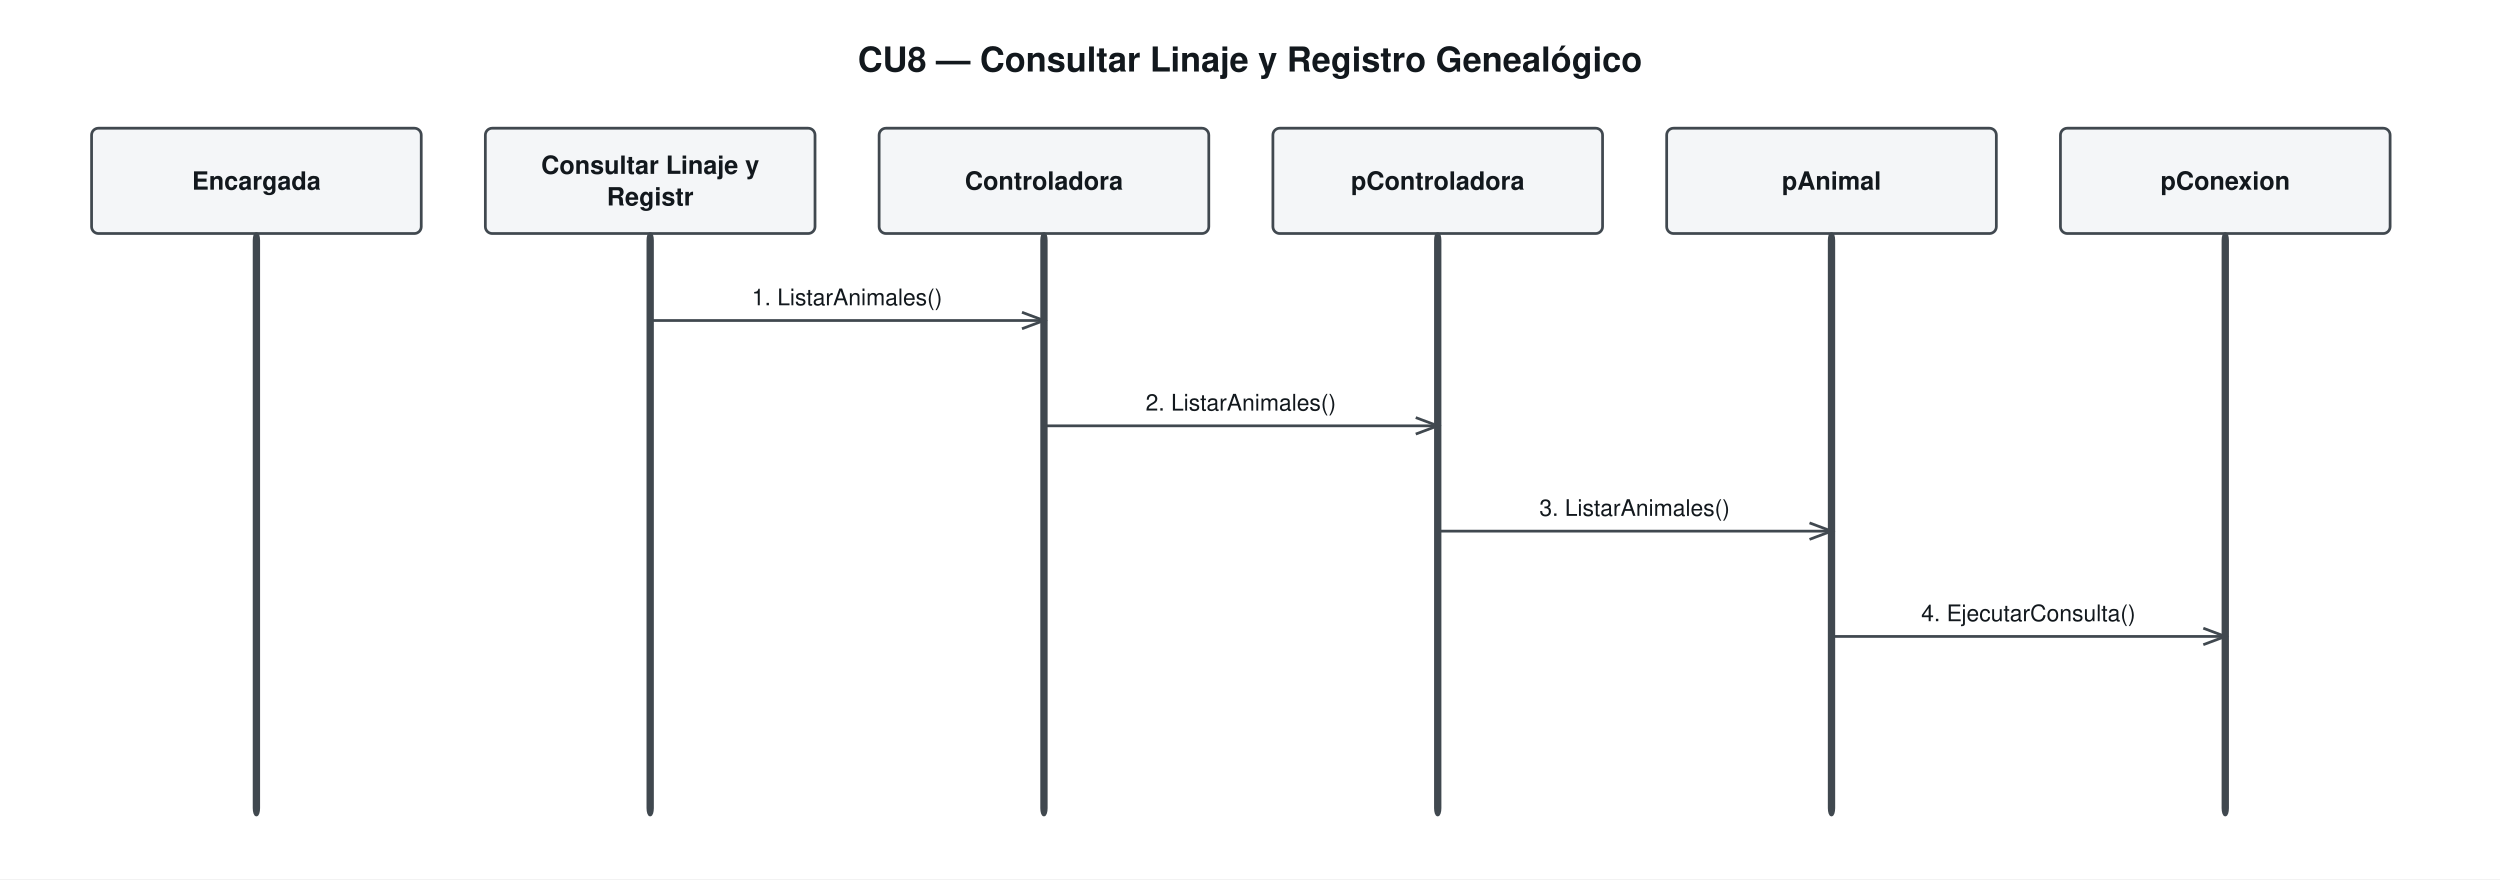
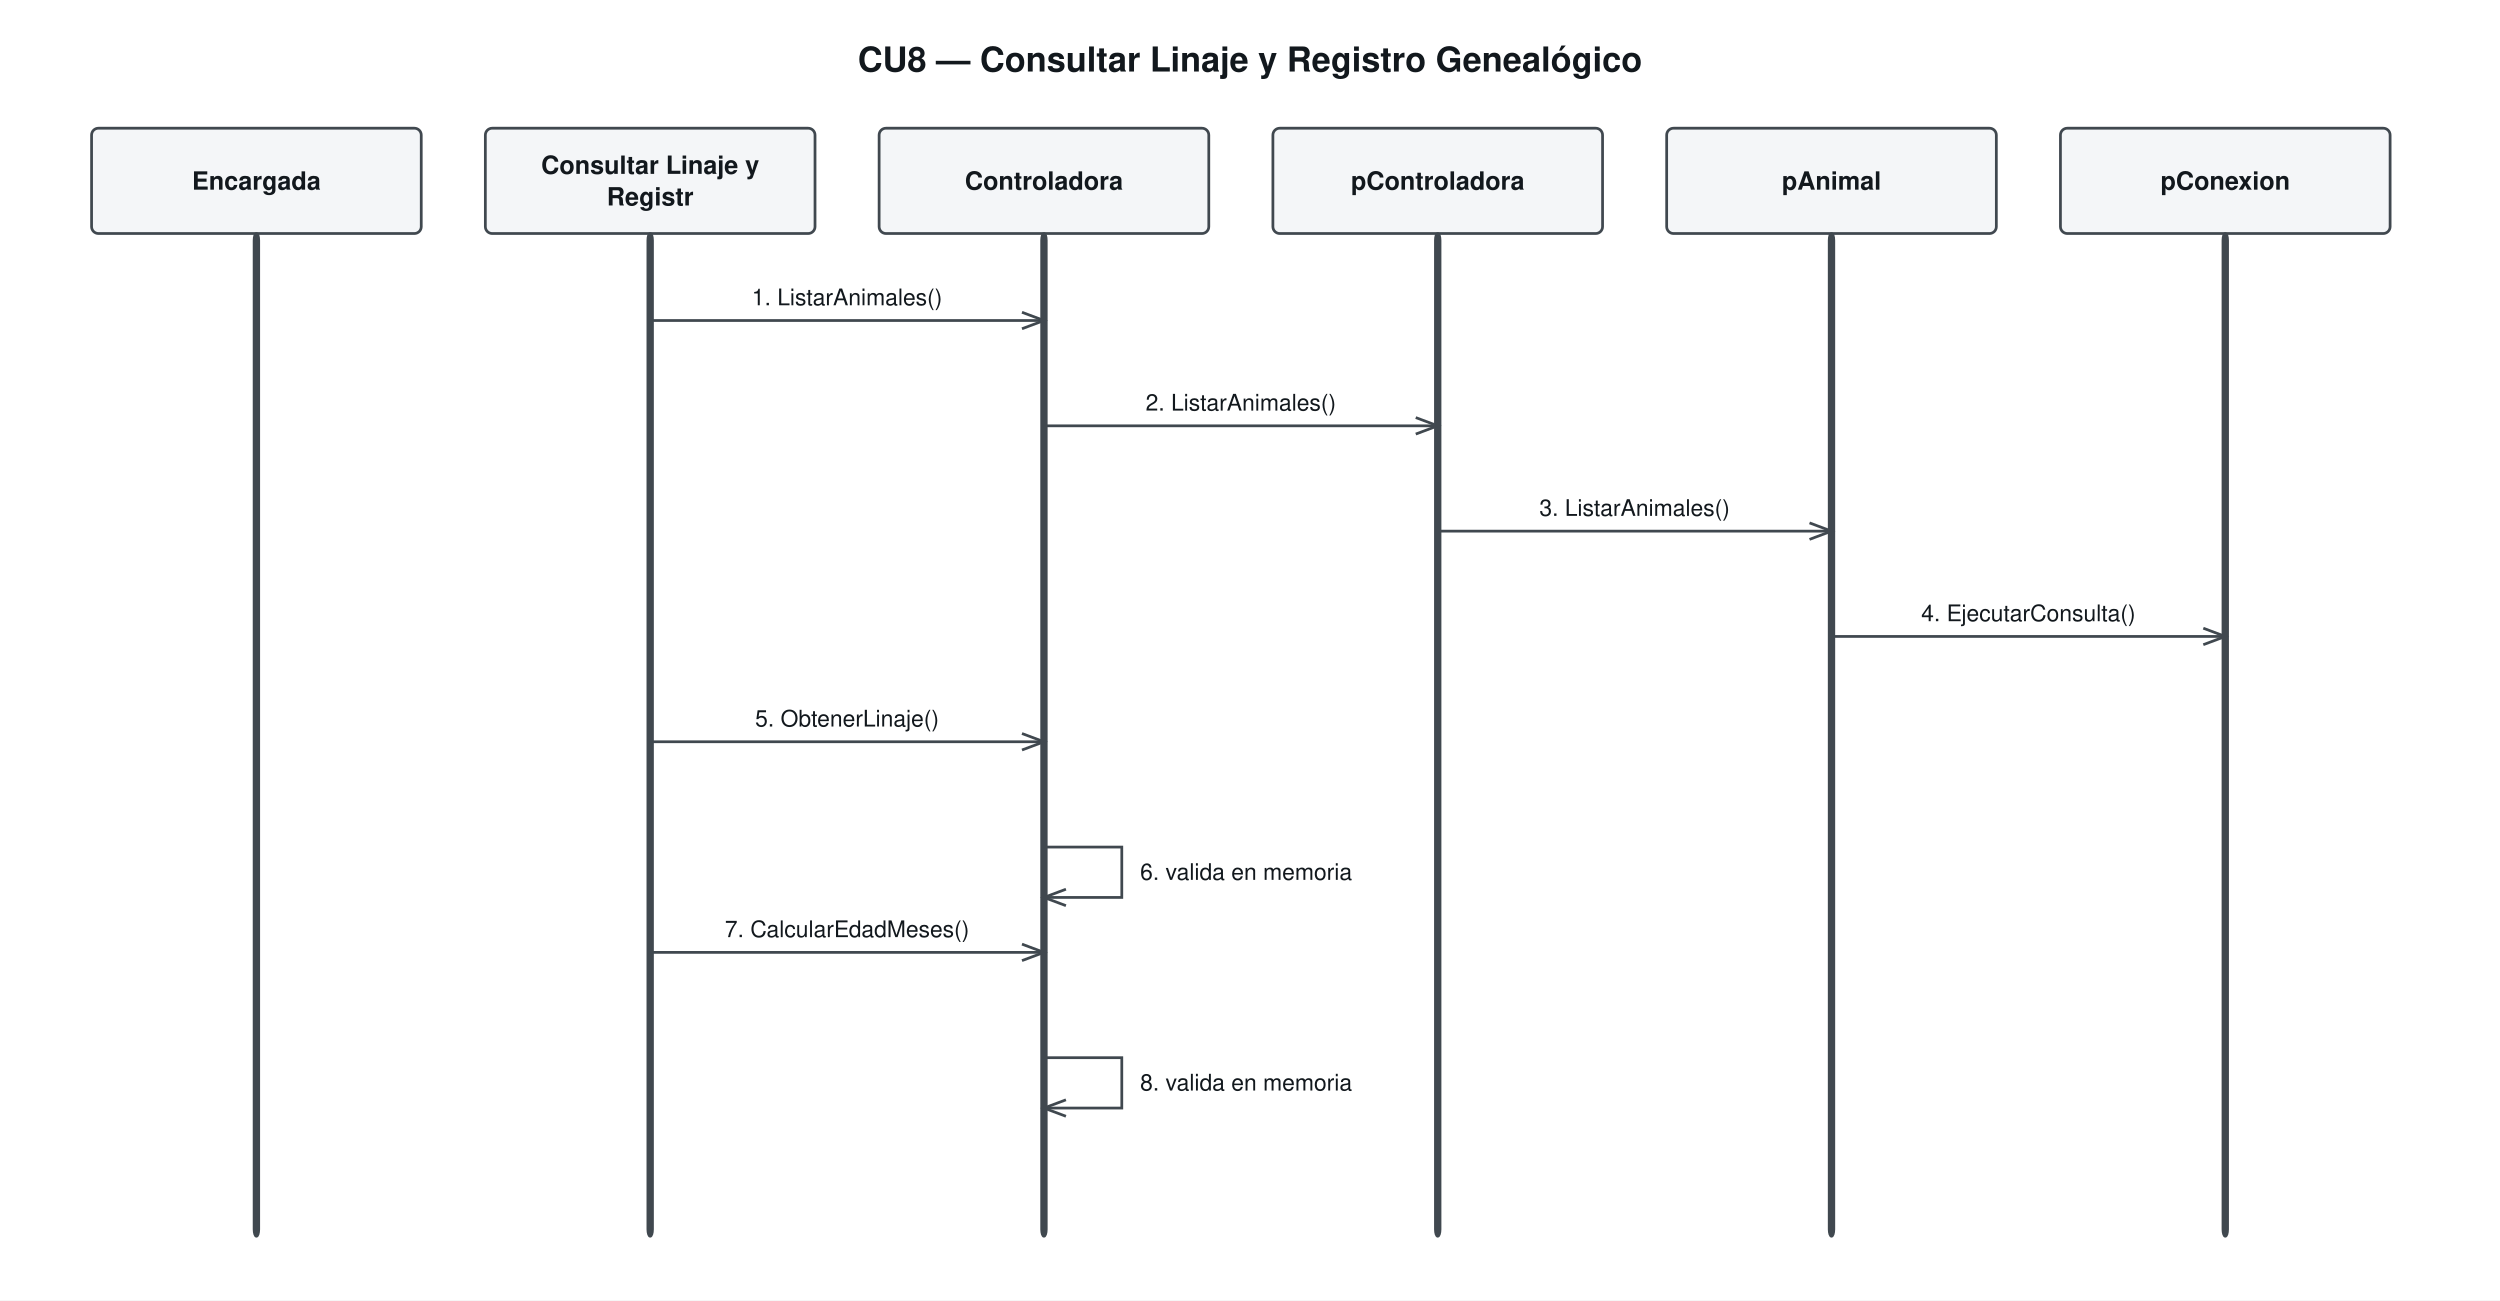
- <svg xmlns="http://www.w3.org/2000/svg" width="1092" height="384" viewBox="0 0 1092 384">
+ <svg xmlns="http://www.w3.org/2000/svg" width="1092" height="568" viewBox="0 0 1092 568">
  <rect width="100%" height="100%" fill="#ffffff" />
  <text x="546.0" y="26.0" font-family="Helvetica, Arial, sans-serif" font-size="15" font-weight="600" fill="#12181d" text-anchor="middle" dominant-baseline="middle">CU8 — Consultar Linaje y Registro Genealógico</text>
  <rect x="40.0" y="56.0" width="144.0" height="46.0" rx="3" fill="#f4f6f8" stroke="#40484f" stroke-width="1.2" />
  <text x="112.0" y="79.0" font-family="Helvetica, Arial, sans-serif" font-size="11" font-weight="600" fill="#12181d" text-anchor="middle" dominant-baseline="middle">Encargada</text>
-   <rect x="111.0" y="102.0" width="2.0" height="254.0" rx="3" fill="#40484f" stroke="#40484f" stroke-width="1.2" />
+   <rect x="111.0" y="102.0" width="2.0" height="438.0" rx="3" fill="#40484f" stroke="#40484f" stroke-width="1.2" />
  <rect x="212.0" y="56.0" width="144.0" height="46.0" rx="3" fill="#f4f6f8" stroke="#40484f" stroke-width="1.2" />
  <text x="284.0" y="72.1" font-family="Helvetica, Arial, sans-serif" font-size="11" font-weight="600" fill="#12181d" text-anchor="middle" dominant-baseline="middle">Consultar Linaje y</text>
  <text x="284.0" y="85.9" font-family="Helvetica, Arial, sans-serif" font-size="11" font-weight="600" fill="#12181d" text-anchor="middle" dominant-baseline="middle">Registr</text>
-   <rect x="283.0" y="102.0" width="2.0" height="254.0" rx="3" fill="#40484f" stroke="#40484f" stroke-width="1.2" />
+   <rect x="283.0" y="102.0" width="2.0" height="438.0" rx="3" fill="#40484f" stroke="#40484f" stroke-width="1.2" />
  <rect x="384.0" y="56.0" width="144.0" height="46.0" rx="3" fill="#f4f6f8" stroke="#40484f" stroke-width="1.2" />
  <text x="456.0" y="79.0" font-family="Helvetica, Arial, sans-serif" font-size="11" font-weight="600" fill="#12181d" text-anchor="middle" dominant-baseline="middle">Controladora</text>
-   <rect x="455.0" y="102.0" width="2.0" height="254.0" rx="3" fill="#40484f" stroke="#40484f" stroke-width="1.2" />
+   <rect x="455.0" y="102.0" width="2.0" height="438.0" rx="3" fill="#40484f" stroke="#40484f" stroke-width="1.2" />
  <rect x="556.0" y="56.0" width="144.0" height="46.0" rx="3" fill="#f4f6f8" stroke="#40484f" stroke-width="1.2" />
  <text x="628.0" y="79.0" font-family="Helvetica, Arial, sans-serif" font-size="11" font-weight="600" fill="#12181d" text-anchor="middle" dominant-baseline="middle">pControladora</text>
-   <rect x="627.0" y="102.0" width="2.0" height="254.0" rx="3" fill="#40484f" stroke="#40484f" stroke-width="1.2" />
+   <rect x="627.0" y="102.0" width="2.0" height="438.0" rx="3" fill="#40484f" stroke="#40484f" stroke-width="1.2" />
  <rect x="728.0" y="56.0" width="144.0" height="46.0" rx="3" fill="#f4f6f8" stroke="#40484f" stroke-width="1.2" />
  <text x="800.0" y="79.0" font-family="Helvetica, Arial, sans-serif" font-size="11" font-weight="600" fill="#12181d" text-anchor="middle" dominant-baseline="middle">pAnimal</text>
-   <rect x="799.0" y="102.0" width="2.0" height="254.0" rx="3" fill="#40484f" stroke="#40484f" stroke-width="1.2" />
+   <rect x="799.0" y="102.0" width="2.0" height="438.0" rx="3" fill="#40484f" stroke="#40484f" stroke-width="1.2" />
  <rect x="900.0" y="56.0" width="144.0" height="46.0" rx="3" fill="#f4f6f8" stroke="#40484f" stroke-width="1.2" />
  <text x="972.0" y="79.0" font-family="Helvetica, Arial, sans-serif" font-size="11" font-weight="600" fill="#12181d" text-anchor="middle" dominant-baseline="middle">pConexion</text>
-   <rect x="971.0" y="102.0" width="2.0" height="254.0" rx="3" fill="#40484f" stroke="#40484f" stroke-width="1.2" />
+   <rect x="971.0" y="102.0" width="2.0" height="438.0" rx="3" fill="#40484f" stroke="#40484f" stroke-width="1.2" />
  <line x1="284.0" y1="140.0" x2="456.0" y2="140.0" stroke="#40484f" stroke-width="1.2" />
  <path d="M 446.4 143.6 L 456.0 140.0 L 446.4 136.4" fill="none" stroke="#40484f" stroke-width="1.2" />
  <text x="370.0" y="130.0" font-family="Helvetica, Arial, sans-serif" font-size="10" fill="#12181d" text-anchor="middle" dominant-baseline="middle">1. ListarAnimales()</text>
  <line x1="456.0" y1="186.0" x2="628.0" y2="186.0" stroke="#40484f" stroke-width="1.2" />
  <path d="M 618.4 189.6 L 628.0 186.0 L 618.4 182.4" fill="none" stroke="#40484f" stroke-width="1.2" />
  <text x="542.0" y="176.0" font-family="Helvetica, Arial, sans-serif" font-size="10" fill="#12181d" text-anchor="middle" dominant-baseline="middle">2. ListarAnimales()</text>
  <line x1="628.0" y1="232.0" x2="800.0" y2="232.0" stroke="#40484f" stroke-width="1.2" />
  <path d="M 790.4 235.6 L 800.0 232.0 L 790.4 228.4" fill="none" stroke="#40484f" stroke-width="1.2" />
  <text x="714.0" y="222.0" font-family="Helvetica, Arial, sans-serif" font-size="10" fill="#12181d" text-anchor="middle" dominant-baseline="middle">3. ListarAnimales()</text>
  <line x1="800.0" y1="278.0" x2="972.0" y2="278.0" stroke="#40484f" stroke-width="1.2" />
  <path d="M 962.4 281.6 L 972.0 278.0 L 962.4 274.4" fill="none" stroke="#40484f" stroke-width="1.2" />
  <text x="886.0" y="268.0" font-family="Helvetica, Arial, sans-serif" font-size="10" fill="#12181d" text-anchor="middle" dominant-baseline="middle">4. EjecutarConsulta()</text>
+   <line x1="284.0" y1="324.0" x2="456.0" y2="324.0" stroke="#40484f" stroke-width="1.2" />
+   <path d="M 446.4 327.6 L 456.0 324.0 L 446.4 320.4" fill="none" stroke="#40484f" stroke-width="1.2" />
+   <text x="370.0" y="314.0" font-family="Helvetica, Arial, sans-serif" font-size="10" fill="#12181d" text-anchor="middle" dominant-baseline="middle">5. ObtenerLinaje()</text>
+   <path d="M 456.0 370.0 h 34 v 22 h -34" fill="none" stroke="#40484f" stroke-width="1.2" />
+   <path d="M 465.6 388.4 L 456.0 392.0 L 465.6 395.6" fill="none" stroke="#40484f" stroke-width="1.2" />
+   <text x="498.0" y="381.0" font-family="Helvetica, Arial, sans-serif" font-size="10" fill="#12181d" text-anchor="start" dominant-baseline="middle">6. valida en memoria</text>
+   <line x1="284.0" y1="416.0" x2="456.0" y2="416.0" stroke="#40484f" stroke-width="1.2" />
+   <path d="M 446.4 419.6 L 456.0 416.0 L 446.4 412.4" fill="none" stroke="#40484f" stroke-width="1.2" />
+   <text x="370.0" y="406.0" font-family="Helvetica, Arial, sans-serif" font-size="10" fill="#12181d" text-anchor="middle" dominant-baseline="middle">7. CalcularEdadMeses()</text>
+   <path d="M 456.0 462.0 h 34 v 22 h -34" fill="none" stroke="#40484f" stroke-width="1.2" />
+   <path d="M 465.6 480.4 L 456.0 484.0 L 465.6 487.6" fill="none" stroke="#40484f" stroke-width="1.2" />
+   <text x="498.0" y="473.0" font-family="Helvetica, Arial, sans-serif" font-size="10" fill="#12181d" text-anchor="start" dominant-baseline="middle">8. valida en memoria</text>
</svg>
